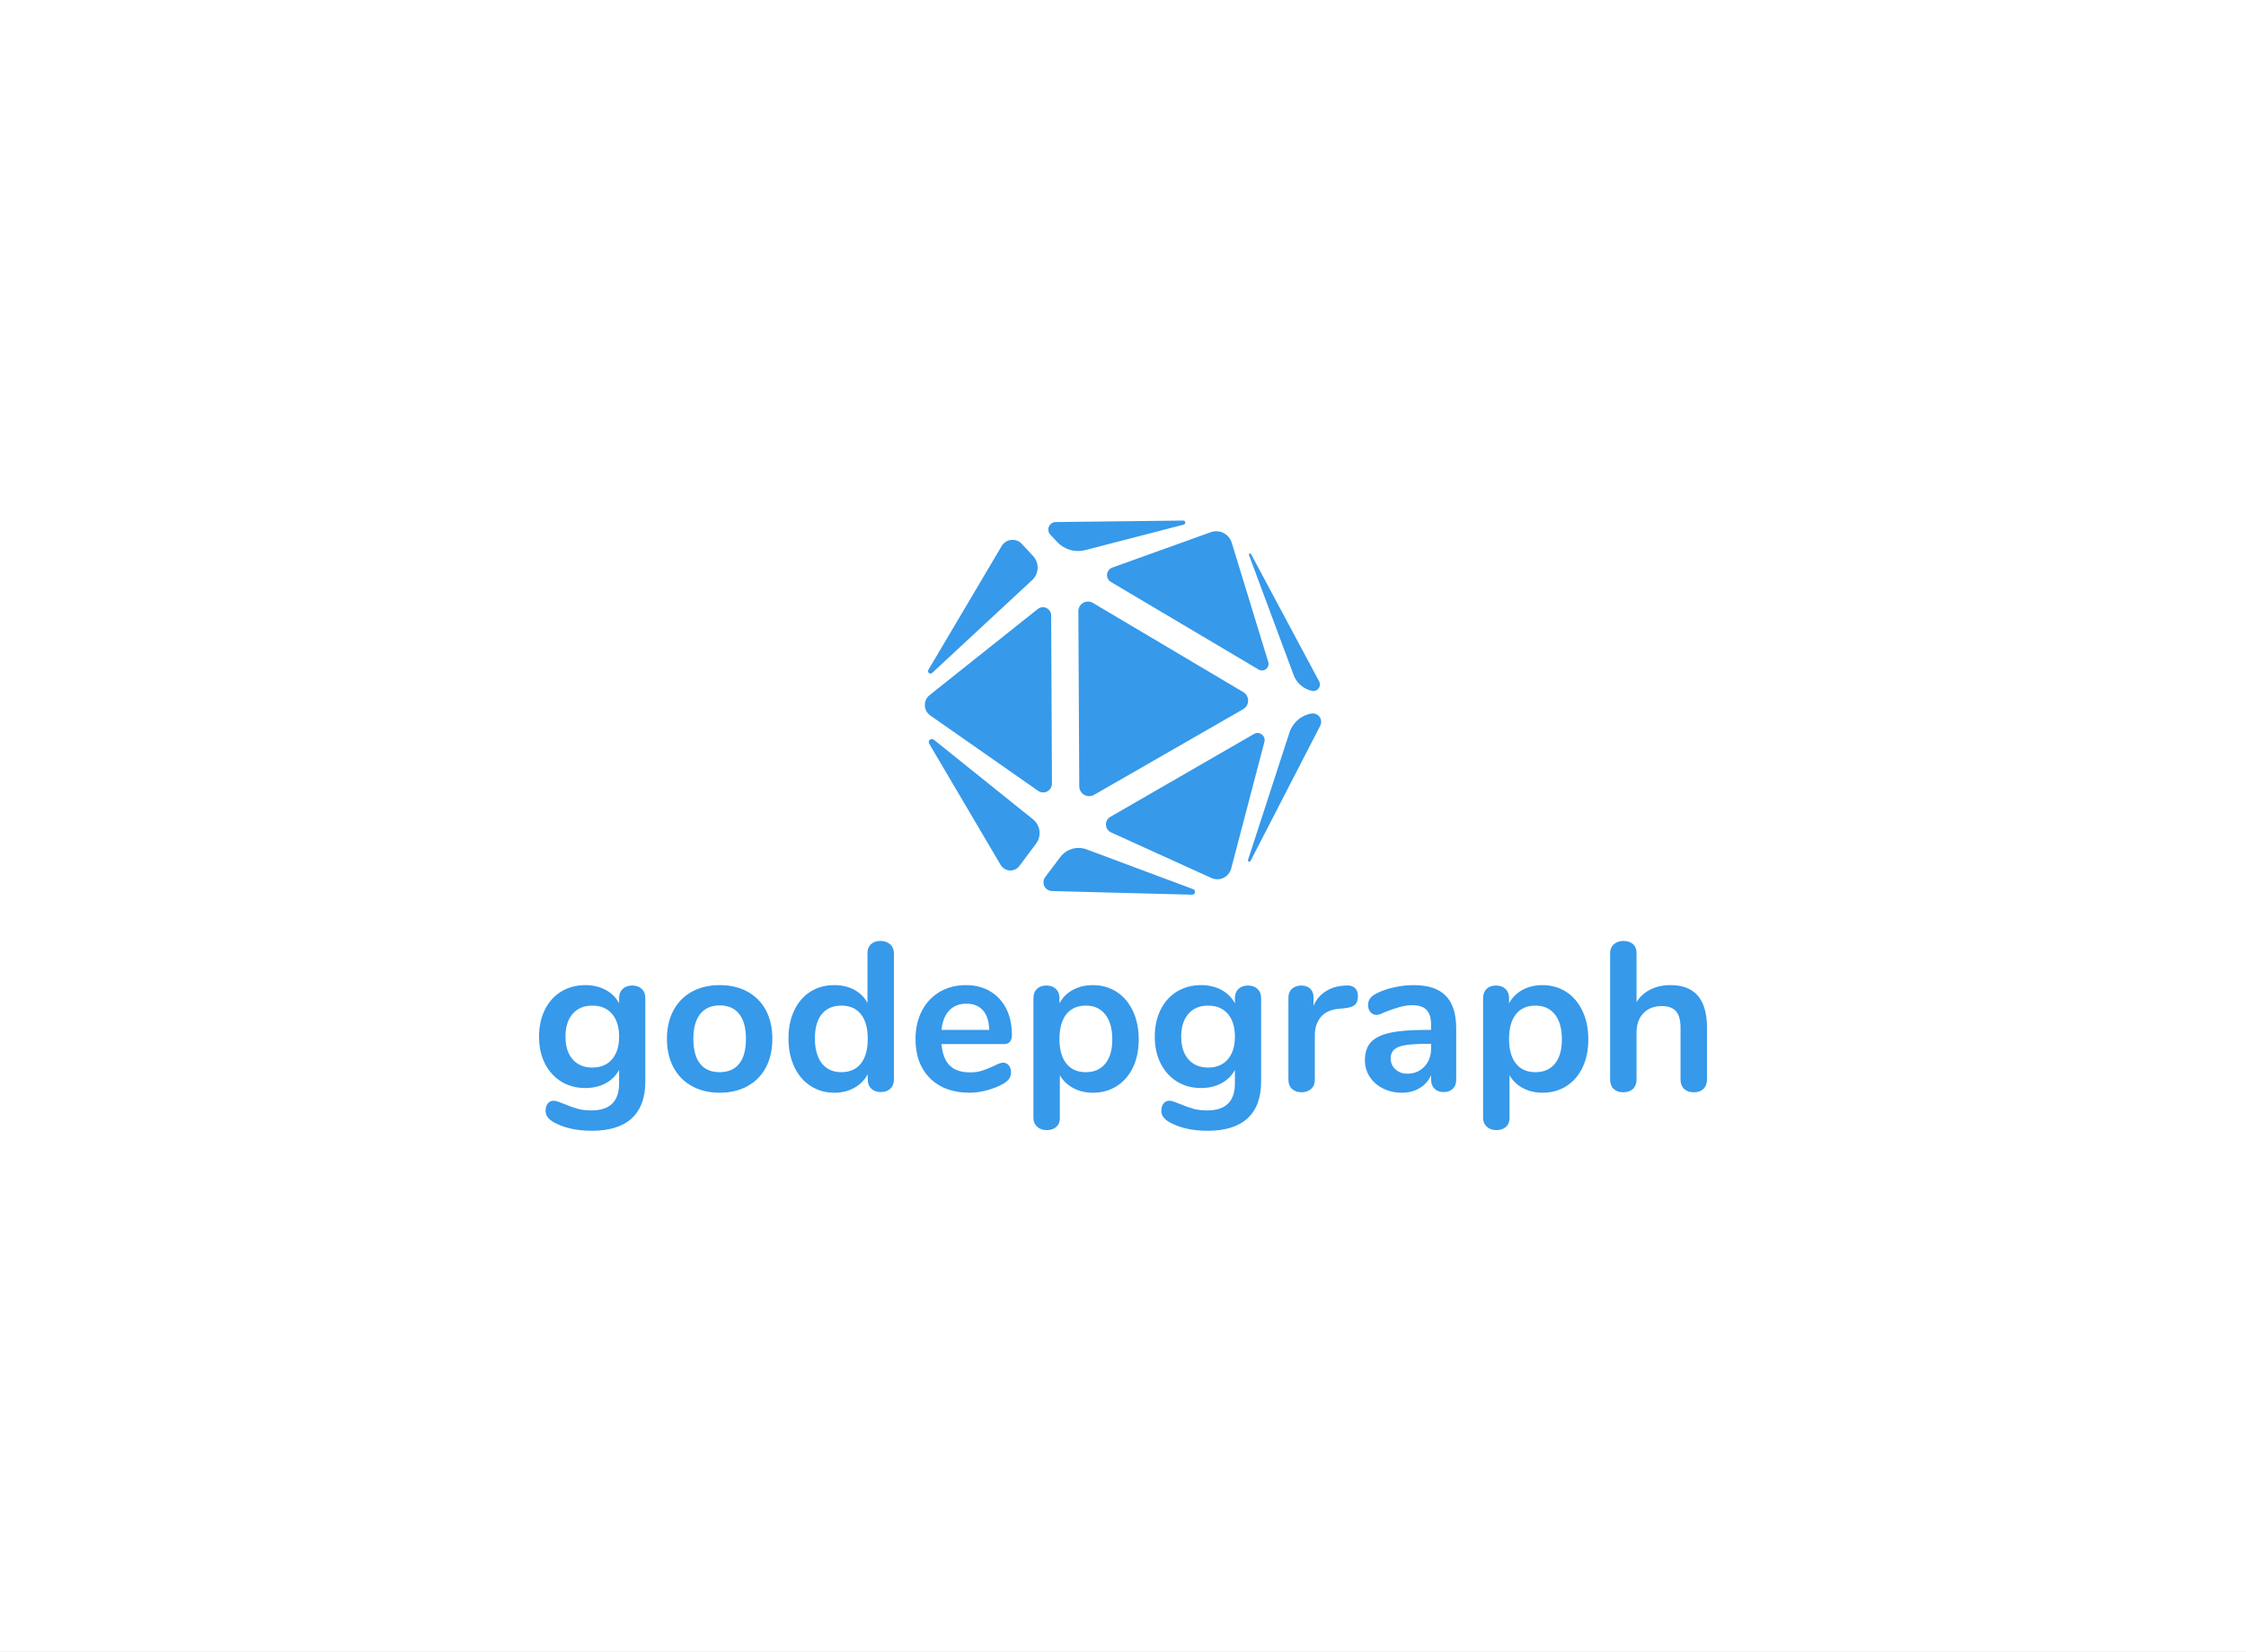
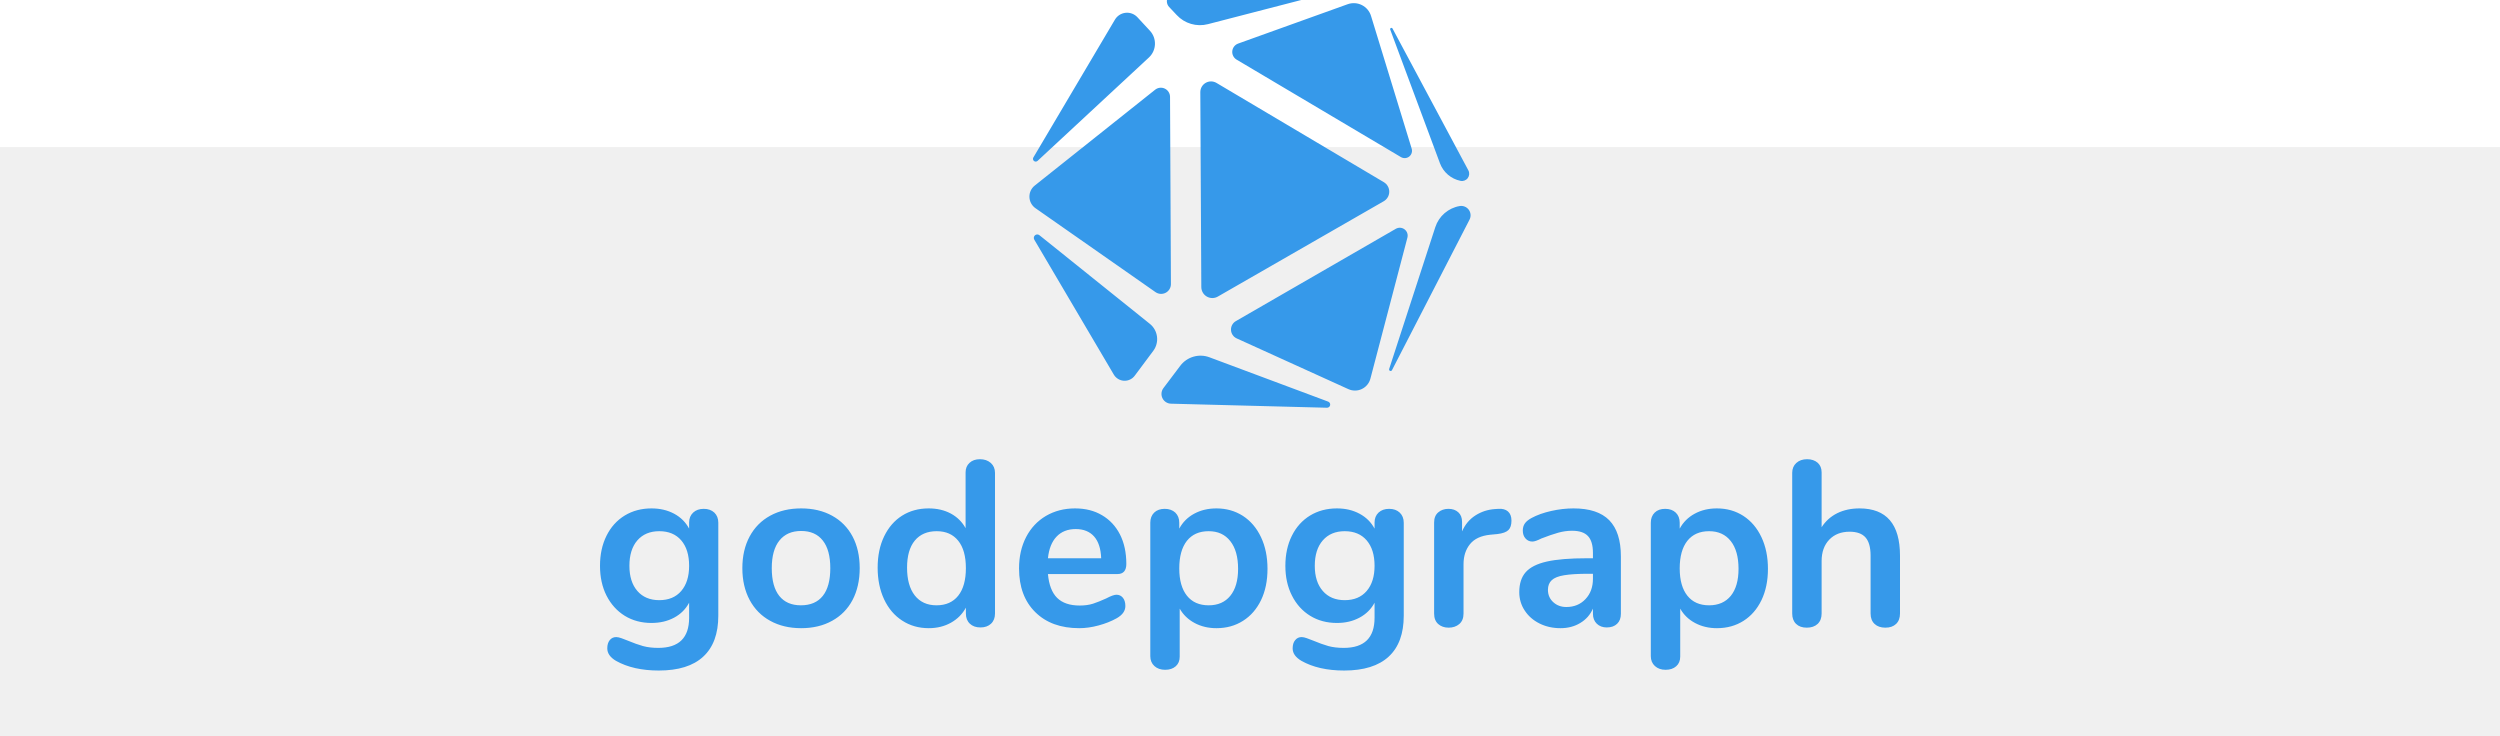
- <svg xmlns="http://www.w3.org/2000/svg" data-v-2cb57da0="" version="1.0" width="100%" height="100%" viewBox="0 0 340 250" preserveAspectRatio="xMidYMid meet" color-interpolation-filters="sRGB" style="margin: auto;">
+ <svg xmlns="http://www.w3.org/2000/svg" data-v-2cb57da0="" version="1.0" width="100%" height="100%" viewBox="0 80 340 100" preserveAspectRatio="xMidYMid meet" color-interpolation-filters="sRGB" style="margin: auto;">
  <rect data-v-2cb57da0="" x="0" y="0" width="100%" height="100%" fill="#fff" fill-opacity="1" class="background" />
  <rect data-v-2cb57da0="" x="0" y="0" width="100%" height="100%" fill="url(#watermark)" fill-opacity="1" class="watermarklayer" />
  <g data-v-2cb57da0="" fill="#3699ea" class="icon-text-wrapper icon-svg-group iconsvg" transform="translate(81.6,78.80754)">
    <g class="iconsvg-imagesvg" transform="translate(58.4,0)">
      <g>
        <rect fill="#3699ea" fill-opacity="0" stroke-width="2" x="0" y="0" width="60" height="56.645" class="image-rect" />
        <svg x="0" y="0" width="60" height="56.645" filtersec="colorsb4755132942" class="image-svg-svg primary" style="overflow: visible;">
          <svg viewBox="-0.004 -0.004 264.355 249.574">
            <g>
              <g fill="#3699ea">
                <path d="M88.26 14.26a19 19 0 0 0 18.69 5.47l65.67-17a1.38 1.38 0 0 0-.37-2.73L87.36 1a5 5 0 0 0-3.63 8.44zM204.69 14.78a10.81 10.81 0 0 0-14-7l-65.62 23.58a5.34 5.34 0 0 0-.92 9.62l98.48 58.41a4.39 4.39 0 0 0 6.43-5.06zM103 177.28a6.6 6.6 0 0 0 9.88 5.69l99.32-57.07.09-.05a6.62 6.62 0 0 0 .08-11.44L112.1 54.94a6.42 6.42 0 0 0-9.7 5.55zM263.73 136.83a5.62 5.62 0 0 0-5.94-8.11 18.67 18.67 0 0 0-14.57 12.6l-27.67 85.05a.92.92 0 0 0 1.69.7zM258.31 113.62a4.34 4.34 0 0 0 4.7-6.3L217.6 22.4a.76.76 0 0 0-1.39.63L246 103.09a16.74 16.74 0 0 0 12.31 10.53zM75.55 180.29a5.87 5.87 0 0 0 9.24-4.84l-.53-112.18A5.5 5.5 0 0 0 75.34 59L3.2 116.43A8.46 8.46 0 0 0 3.62 130zM2.32 99.68a1.64 1.64 0 0 0 2.53 2l66.77-62a11.35 11.35 0 0 0 .6-16l-7.49-8.08A8.45 8.45 0 0 0 51.25 17zM107.85 219.33a15.23 15.23 0 0 0-17.45 5.08l-10.09 13.38a5.83 5.83 0 0 0 4.51 9.35l93.49 2.43a1.9 1.9 0 0 0 .71-3.67zM226.49 147.65a4.73 4.73 0 0 0-6.94-5.3l-95.85 55.31a5.83 5.83 0 0 0 .5 10.36l66.92 30.4a9.55 9.55 0 0 0 13.2-6.28zM74.21 215.48a11.75 11.75 0 0 0-2.06-16.19L6 146.19a2.07 2.07 0 0 0-3.08 2.67l47.64 80.84a7.54 7.54 0 0 0 12.54.68z" />
              </g>
            </g>
          </svg>
        </svg>
      </g>
    </g>
    <g transform="translate(0,63.64492)">
      <g data-gra="path-name" fill-rule="" class="tp-name iconsvg-namesvg">
        <g transform="scale(1)">
          <g>
            <path d="M15.33-15.97Q16.22-15.97 16.77-15.46 17.31-14.94 17.31-14.08L17.31-14.08 17.31-1.44Q17.31 2.24 15.26 4.13 13.22 6.02 9.22 6.02L9.22 6.02Q5.73 6.02 3.39 4.7L3.39 4.7Q2.21 4 2.21 3.01L2.21 3.01Q2.21 2.3 2.54 1.89 2.88 1.47 3.42 1.47L3.42 1.47Q3.71 1.47 4.13 1.62 4.54 1.76 4.99 1.95L4.99 1.95Q6.14 2.43 7.06 2.69 7.97 2.94 9.15 2.94L9.15 2.94Q13.34 2.94 13.34-1.15L13.34-1.15 13.34-3.2Q12.64-1.89 11.3-1.17 9.95-0.45 8.22-0.45L8.22-0.45Q6.18-0.45 4.59-1.42 3.01-2.4 2.11-4.16 1.22-5.92 1.22-8.22L1.22-8.22Q1.22-10.53 2.1-12.3 2.98-14.08 4.58-15.06 6.18-16.03 8.22-16.03L8.22-16.03Q9.95-16.03 11.3-15.31 12.64-14.59 13.34-13.28L13.34-13.28 13.34-14.11Q13.34-14.94 13.89-15.46 14.43-15.97 15.33-15.97L15.33-15.97ZM9.28-3.55Q11.2-3.55 12.27-4.8 13.34-6.05 13.34-8.22L13.34-8.22Q13.34-10.43 12.27-11.68 11.2-12.93 9.28-12.93L9.28-12.93Q7.39-12.93 6.3-11.68 5.22-10.43 5.22-8.22L5.22-8.22Q5.22-6.05 6.3-4.8 7.39-3.55 9.28-3.55L9.28-3.55ZM28.58 0.26Q26.18 0.26 24.37-0.74 22.56-1.73 21.57-3.58 20.58-5.44 20.58-7.9L20.58-7.9Q20.58-10.37 21.57-12.21 22.56-14.05 24.37-15.04 26.18-16.03 28.58-16.03L28.58-16.03Q30.98-16.03 32.78-15.04 34.59-14.05 35.57-12.21 36.54-10.37 36.54-7.9L36.54-7.9Q36.54-5.44 35.57-3.58 34.59-1.73 32.78-0.74 30.98 0.26 28.58 0.26L28.58 0.26ZM28.54-2.85Q30.5-2.85 31.52-4.13 32.54-5.41 32.54-7.9L32.54-7.9Q32.54-10.37 31.52-11.66 30.5-12.96 28.58-12.96L28.58-12.96Q26.66-12.96 25.62-11.66 24.58-10.37 24.58-7.9L24.58-7.9Q24.58-5.41 25.6-4.13 26.62-2.85 28.54-2.85L28.54-2.85ZM52.9-22.72Q53.79-22.72 54.37-22.21 54.94-21.7 54.94-20.86L54.94-20.86 54.94-1.73Q54.94-0.86 54.4-0.35 53.86 0.16 52.96 0.16L52.96 0.16Q52.06 0.16 51.52-0.35 50.98-0.86 50.98-1.73L50.98-1.73 50.98-2.53Q50.27-1.22 48.94-0.48 47.62 0.26 45.92 0.26L45.92 0.26Q43.9 0.26 42.32-0.77 40.74-1.79 39.86-3.66 38.98-5.54 38.98-7.97L38.98-7.97Q38.98-10.4 39.86-12.22 40.74-14.05 42.3-15.04 43.87-16.03 45.92-16.03L45.92-16.03Q47.62-16.03 48.93-15.33 50.24-14.62 50.94-13.34L50.94-13.34 50.94-20.93Q50.94-21.73 51.47-22.22 52-22.72 52.9-22.72L52.9-22.72ZM46.98-2.85Q48.9-2.85 49.94-4.16 50.98-5.47 50.98-7.9L50.98-7.9Q50.98-10.34 49.94-11.63 48.9-12.93 47.01-12.93L47.01-12.93Q45.09-12.93 44.03-11.65 42.98-10.37 42.98-7.97L42.98-7.97Q42.98-5.54 44.03-4.19 45.09-2.85 46.98-2.85L46.98-2.85ZM71.46-4.29Q72-4.29 72.34-3.87 72.67-3.46 72.67-2.75L72.67-2.75Q72.67-1.76 71.49-1.09L71.49-1.09Q70.4-0.48 69.02-0.11 67.65 0.26 66.4 0.26L66.4 0.26Q62.62 0.26 60.42-1.92 58.21-4.1 58.21-7.87L58.21-7.87Q58.21-10.27 59.17-12.13 60.13-13.98 61.87-15.01 63.62-16.03 65.82-16.03L65.82-16.03Q67.94-16.03 69.5-15.1 71.07-14.18 71.94-12.48 72.8-10.78 72.8-8.48L72.8-8.48Q72.8-7.1 71.58-7.1L71.58-7.1 62.14-7.1Q62.34-4.9 63.39-3.86 64.45-2.82 66.46-2.82L66.46-2.82Q67.49-2.82 68.27-3.07 69.06-3.33 70.05-3.78L70.05-3.78Q71.01-4.29 71.46-4.29L71.46-4.29ZM65.92-13.22Q64.29-13.22 63.31-12.19 62.34-11.17 62.14-9.25L62.14-9.25 69.38-9.25Q69.31-11.2 68.42-12.21 67.52-13.22 65.92-13.22L65.92-13.22ZM85.06-16.03Q87.07-16.03 88.66-15.01 90.24-13.98 91.12-12.11 92-10.24 92-7.81L92-7.81Q92-5.38 91.12-3.55 90.24-1.73 88.67-0.74 87.1 0.26 85.06 0.26L85.06 0.26Q83.39 0.26 82.08-0.45 80.77-1.15 80.06-2.4L80.06-2.4 80.06 4.13Q80.06 4.96 79.52 5.44 78.98 5.92 78.08 5.92L78.08 5.92Q77.18 5.92 76.62 5.41 76.06 4.9 76.06 4.06L76.06 4.06 76.06-14.08Q76.06-14.94 76.59-15.46 77.12-15.97 78.02-15.97L78.02-15.97Q78.91-15.97 79.46-15.46 80-14.94 80-14.08L80-14.08 80-13.28Q80.7-14.59 82.03-15.31 83.36-16.03 85.06-16.03L85.06-16.03ZM84-2.85Q85.89-2.85 86.94-4.14 88-5.44 88-7.81L88-7.81Q88-10.24 86.94-11.58 85.89-12.93 84-12.93L84-12.93Q82.08-12.93 81.04-11.62 80-10.3 80-7.87L80-7.87Q80-5.47 81.04-4.16 82.08-2.85 84-2.85L84-2.85ZM108.54-15.97Q109.44-15.97 109.98-15.46 110.53-14.94 110.53-14.08L110.53-14.08 110.53-1.44Q110.53 2.24 108.48 4.13 106.43 6.02 102.43 6.02L102.43 6.02Q98.94 6.02 96.61 4.7L96.61 4.7Q95.42 4 95.42 3.01L95.42 3.01Q95.42 2.3 95.76 1.89 96.1 1.47 96.64 1.47L96.64 1.47Q96.93 1.47 97.34 1.62 97.76 1.76 98.21 1.95L98.21 1.95Q99.36 2.43 100.27 2.69 101.18 2.94 102.37 2.94L102.37 2.94Q106.56 2.94 106.56-1.15L106.56-1.15 106.56-3.2Q105.86-1.89 104.51-1.17 103.17-0.45 101.44-0.45L101.44-0.45Q99.39-0.45 97.81-1.42 96.22-2.4 95.33-4.16 94.43-5.92 94.43-8.22L94.43-8.22Q94.43-10.53 95.31-12.3 96.19-14.08 97.79-15.06 99.39-16.03 101.44-16.03L101.44-16.03Q103.17-16.03 104.51-15.31 105.86-14.59 106.56-13.28L106.56-13.28 106.56-14.11Q106.56-14.94 107.1-15.46 107.65-15.97 108.54-15.97L108.54-15.97ZM102.5-3.55Q104.42-3.55 105.49-4.8 106.56-6.05 106.56-8.22L106.56-8.22Q106.56-10.43 105.49-11.68 104.42-12.93 102.5-12.93L102.5-12.93Q100.61-12.93 99.52-11.68 98.43-10.43 98.43-8.22L98.43-8.22Q98.43-6.05 99.52-4.8 100.61-3.55 102.5-3.55L102.5-3.55ZM123.39-15.97Q124.22-16.03 124.7-15.62 125.18-15.2 125.18-14.37L125.18-14.37Q125.18-13.5 124.77-13.09 124.35-12.67 123.26-12.54L123.26-12.54 122.3-12.45Q120.42-12.26 119.54-11.17 118.66-10.08 118.66-8.45L118.66-8.45 118.66-1.73Q118.66-0.8 118.08-0.3 117.5 0.19 116.64 0.19L116.64 0.19Q115.78 0.19 115.22-0.3 114.66-0.8 114.66-1.73L114.66-1.73 114.66-14.11Q114.66-15.01 115.22-15.49 115.78-15.97 116.61-15.97L116.61-15.97Q117.44-15.97 117.95-15.5 118.46-15.04 118.46-14.18L118.46-14.18 118.46-12.9Q119.07-14.3 120.27-15.07 121.47-15.84 122.94-15.94L122.94-15.94 123.39-15.97ZM133.63-16.03Q136.9-16.03 138.48-14.42 140.06-12.8 140.06-9.5L140.06-9.5 140.06-1.7Q140.06-0.83 139.55-0.34 139.04 0.16 138.14 0.16L138.14 0.16Q137.31 0.16 136.78-0.35 136.26-0.86 136.26-1.7L136.26-1.7 136.26-2.4Q135.71-1.15 134.54-0.45 133.38 0.26 131.84 0.26L131.84 0.26Q130.27 0.26 128.99-0.38 127.71-1.02 126.98-2.14 126.24-3.26 126.24-4.64L126.24-4.64Q126.24-6.37 127.12-7.36 128-8.35 129.98-8.8 131.97-9.25 135.46-9.25L135.46-9.25 136.26-9.25 136.26-9.98Q136.26-11.55 135.58-12.27 134.91-12.99 133.41-12.99L133.41-12.99Q132.48-12.99 131.52-12.72 130.56-12.45 129.25-11.94L129.25-11.94Q128.42-11.52 128.03-11.52L128.03-11.52Q127.46-11.52 127.09-11.94 126.72-12.35 126.72-13.02L126.72-13.02Q126.72-13.57 126.99-13.97 127.26-14.37 127.9-14.72L127.9-14.72Q129.02-15.33 130.58-15.68 132.13-16.03 133.63-16.03L133.63-16.03ZM132.64-2.62Q134.24-2.62 135.25-3.7 136.26-4.77 136.26-6.46L136.26-6.46 136.26-7.14 135.68-7.14Q133.54-7.14 132.35-6.94 131.17-6.75 130.66-6.27 130.14-5.79 130.14-4.96L130.14-4.96Q130.14-3.94 130.86-3.28 131.58-2.62 132.64-2.62L132.64-2.62ZM153.12-16.03Q155.14-16.03 156.72-15.01 158.3-13.98 159.18-12.11 160.06-10.24 160.06-7.81L160.06-7.81Q160.06-5.38 159.18-3.55 158.3-1.73 156.74-0.74 155.17 0.26 153.12 0.26L153.12 0.26Q151.46 0.26 150.14-0.45 148.83-1.15 148.13-2.4L148.13-2.4 148.13 4.13Q148.13 4.96 147.58 5.44 147.04 5.92 146.14 5.92L146.14 5.92Q145.25 5.92 144.69 5.41 144.13 4.9 144.13 4.06L144.13 4.06 144.13-14.08Q144.13-14.94 144.66-15.46 145.18-15.97 146.08-15.97L146.08-15.97Q146.98-15.97 147.52-15.46 148.06-14.94 148.06-14.08L148.06-14.08 148.06-13.28Q148.77-14.59 150.1-15.31 151.42-16.03 153.12-16.03L153.12-16.03ZM152.06-2.85Q153.95-2.85 155.01-4.14 156.06-5.44 156.06-7.81L156.06-7.81Q156.06-10.24 155.01-11.58 153.95-12.93 152.06-12.93L152.06-12.93Q150.14-12.93 149.1-11.62 148.06-10.3 148.06-7.87L148.06-7.87Q148.06-5.47 149.1-4.16 150.14-2.85 152.06-2.85L152.06-2.85ZM172.51-16.03Q178.02-16.03 178.02-9.6L178.02-9.6 178.02-1.73Q178.02-0.83 177.49-0.32 176.96 0.19 176.03 0.19L176.03 0.19Q175.1 0.19 174.56-0.32 174.02-0.83 174.02-1.73L174.02-1.73 174.02-9.6Q174.02-11.3 173.33-12.08 172.64-12.86 171.17-12.86L171.17-12.86Q169.44-12.86 168.4-11.78 167.36-10.69 167.36-8.86L167.36-8.86 167.36-1.73Q167.36-0.83 166.82-0.32 166.27 0.19 165.34 0.19L165.34 0.19Q164.42 0.19 163.89-0.32 163.36-0.83 163.36-1.73L163.36-1.73 163.36-20.86Q163.36-21.7 163.92-22.21 164.48-22.72 165.38-22.72L165.38-22.72Q166.27-22.72 166.82-22.24 167.36-21.76 167.36-20.93L167.36-20.93 167.36-13.47Q168.16-14.72 169.49-15.38 170.82-16.03 172.51-16.03L172.51-16.03Z" transform="translate(-1.22, 22.72)" />
          </g>
        </g>
      </g>
    </g>
  </g>
  <defs v-gra="od" />
</svg>
